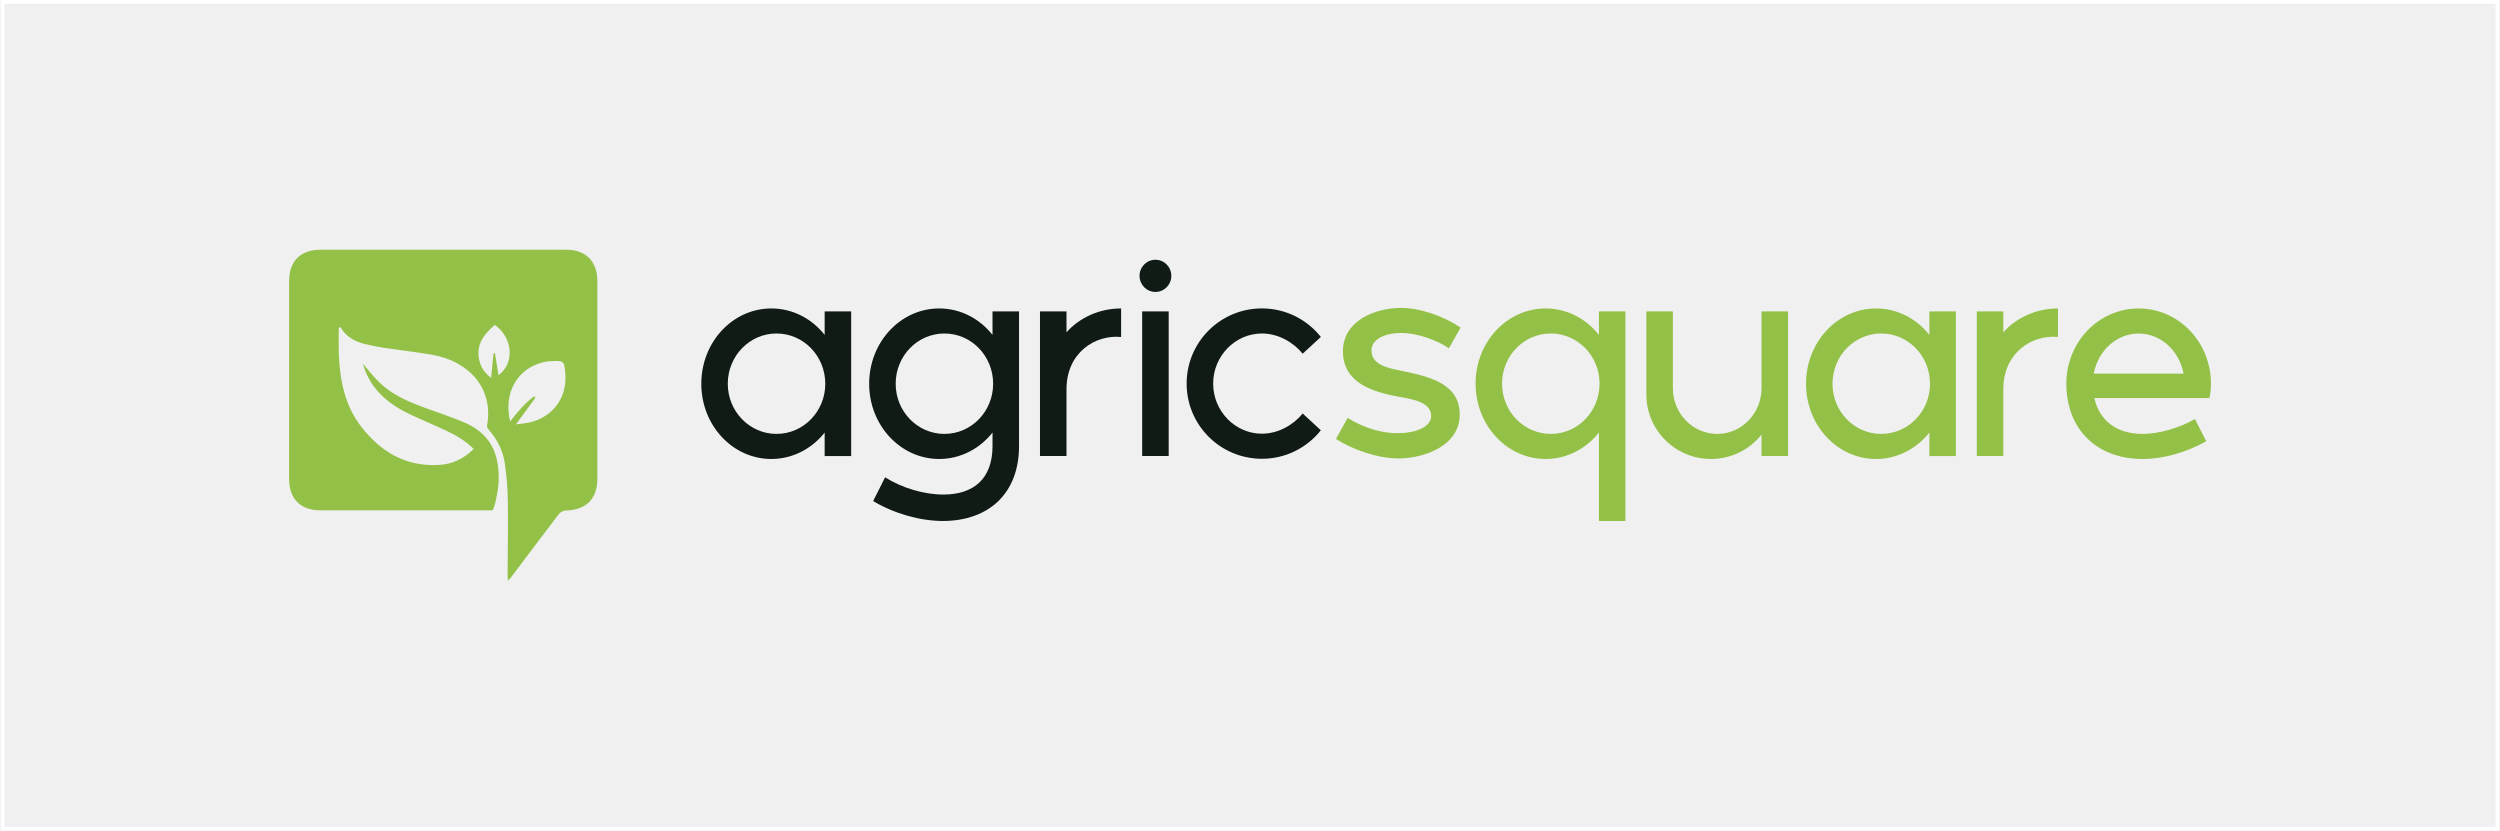
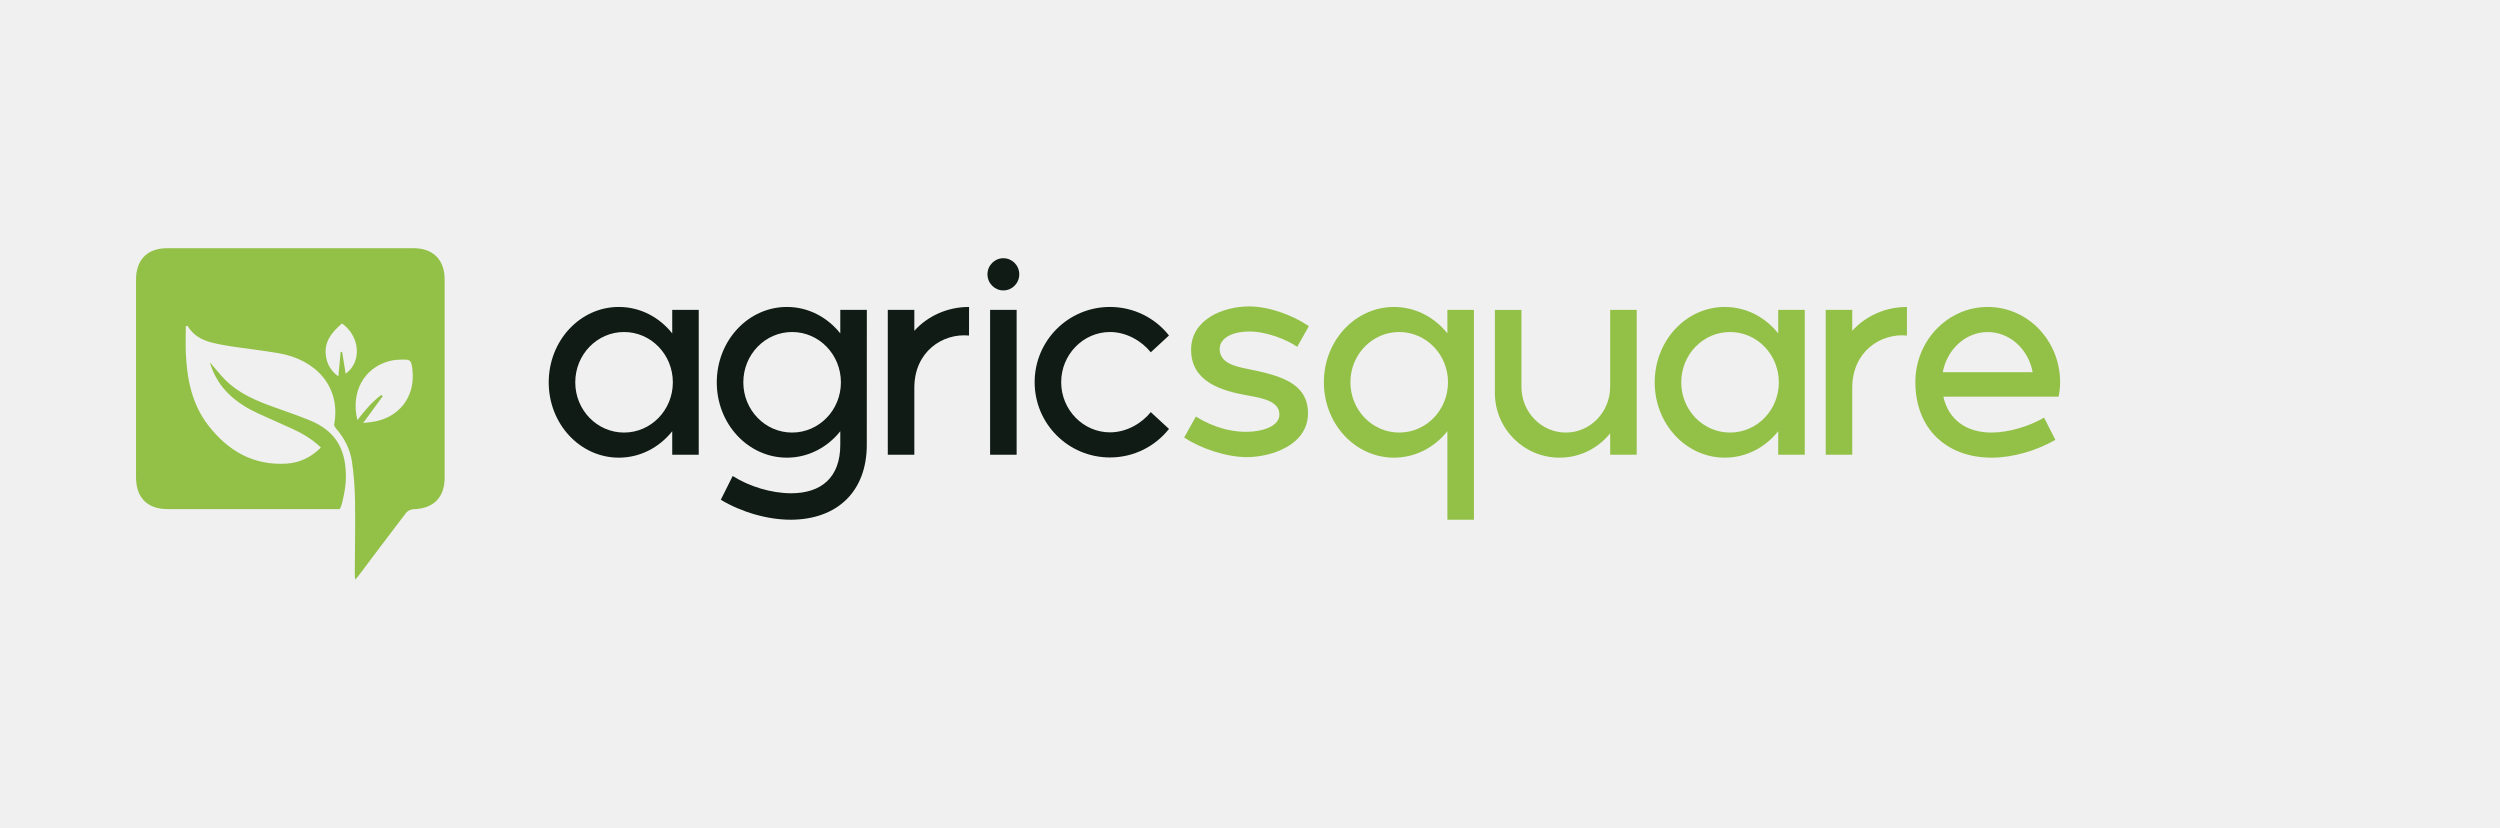
- <svg xmlns="http://www.w3.org/2000/svg" xml:space="preserve" width="599px" height="199px" version="1.1" style="shape-rendering:geometricPrecision; text-rendering:geometricPrecision; image-rendering:optimizeQuality; fill-rule:evenodd; clip-rule:evenodd" viewBox="0 0 606.86 201.73">
+ <svg xmlns="http://www.w3.org/2000/svg" xml:space="preserve" width="601px" height="199px" version="1.1" style="shape-rendering:geometricPrecision; text-rendering:geometricPrecision; image-rendering:optimizeQuality; fill-rule:evenodd; clip-rule:evenodd" viewBox="0 0 608.9 201.8">
  <defs>
    <style type="text/css">
   
-     .str0 {stroke:white;stroke-width:0.9;stroke-miterlimit:2.613}
    .fil2 {fill:none}
    .fil0 {fill:#0F1B14;fill-rule:nonzero}
    .fil1 {fill:#93C148;fill-rule:nonzero}
   
  </style>
  </defs>
  <g id="Layer_x0020_1">
-     <g id="_1983177127488">
-       <path class="fil0" d="M200.27 93.21c0,-6.76 -5.3,-12.21 -11.84,-12.21 -6.54,0 -11.84,5.45 -11.84,12.21 0,6.73 5.3,12.18 11.84,12.18 6.54,0 11.84,-5.45 11.84,-12.18zm6.29 -17.58l0 35.14 -6.44 0 0 -5.7c-3.12,3.92 -7.76,6.41 -12.95,6.41 -9.41,0 -17.01,-8.17 -17.01,-18.26 0,-10.13 7.6,-18.3 17.01,-18.3 5.19,0 9.83,2.48 12.95,6.42l0 -5.71 6.44 0z" />
-       <path class="fil0" d="M241.04 93.21c0,-6.76 -5.29,-12.21 -11.83,-12.21 -6.55,0 -11.84,5.45 -11.84,12.21 0,6.73 5.29,12.18 11.84,12.18 6.54,0 11.83,-5.45 11.83,-12.18zm6.29 -17.58l0 32.73c0,11.39 -7.23,18.1 -18.35,18.18 -5.63,0.03 -12.08,-1.83 -17.08,-4.84l2.9 -5.77c4.06,2.58 9.45,4.19 14.16,4.19 7.28,0 11.93,-3.78 11.93,-11.76l0 -3.29c-3.12,3.92 -7.76,6.41 -12.95,6.41 -9.4,0 -17.01,-8.17 -17.01,-18.26 0,-10.13 7.61,-18.3 17.01,-18.3 5.19,0 9.83,2.48 12.95,6.42l0 -5.71 6.44 0z" />
-       <path class="fil0" d="M272.13 74.92l-0.01 6.93c-6.37,-0.62 -13.26,3.88 -13.26,12.67l0 16.24 -6.44 0 0 -35.13 6.44 0 0 5.08c3.14,-3.52 7.92,-5.79 13.27,-5.79z" />
-       <path class="fil0" d="M277.24 75.63l6.44 0 0 35.13 -6.44 0 0 -35.13zm-0.64 -8.63c0,-2.16 1.73,-3.91 3.86,-3.91 2.13,0 3.86,1.75 3.86,3.91 0,2.16 -1.73,3.91 -3.86,3.91 -2.13,0 -3.86,-1.75 -3.86,-3.91z" />
-       <path class="fil0" d="M316.22 100.43l4.42 4.08c-3.34,4.21 -8.51,6.92 -14.32,6.92 -10.11,0 -18.28,-8.17 -18.28,-18.26 0,-10.08 8.17,-18.26 18.28,-18.26 5.81,0 10.98,2.71 14.32,6.93l-4.42 4.07c-2.24,-2.77 -5.93,-4.91 -9.9,-4.91 -6.47,0 -11.84,5.46 -11.84,12.17 0,6.72 5.37,12.17 11.84,12.17 3.97,0 7.66,-2.13 9.9,-4.91z" />
-       <path class="fil1" d="M324.31 106.61l2.84 -5.11c2.27,1.43 6.8,3.74 12.3,3.71 4.09,-0.02 8,-1.45 7.98,-4.19 -0.03,-3.2 -3.97,-3.97 -7.66,-4.62 -6.52,-1.16 -13.73,-3.35 -13.77,-11.05 -0.03,-7.39 7.69,-10.53 14.02,-10.56 4.82,-0.03 10.69,2.12 14.56,4.79l-2.84 5.02c-2.51,-1.76 -7.44,-3.75 -11.66,-3.72 -4.34,0.03 -7.17,1.73 -7.14,4.26 0.03,3.38 3.73,4.21 6.82,4.83 7.78,1.55 14.57,3.36 14.61,10.69 0.03,7.79 -8.92,10.66 -14.76,10.69 -5.12,0.03 -11.33,-2.14 -15.3,-4.74z" />
-       <path class="fil1" d="M388.33 93.18c0,-6.73 -5.3,-12.18 -11.84,-12.18 -6.54,0 -11.84,5.45 -11.84,12.18 0,6.76 5.3,12.21 11.84,12.21 6.54,0 11.84,-5.45 11.84,-12.21zm6.29 -17.55l0 50.91 -6.44 0 0 -21.48c-3.12,3.93 -7.76,6.42 -12.95,6.42 -9.41,0 -17.01,-8.17 -17.01,-18.31 0,-10.08 7.6,-18.25 17.01,-18.25 5.19,0 9.83,2.48 12.95,6.41l0 -5.7 6.44 0z" />
-       <path class="fil1" d="M434.11 75.63l0 35.13 -6.44 0 0 -5.19c-2.87,3.6 -7.3,5.91 -12.28,5.91 -8.67,0 -15.69,-7.02 -15.69,-15.69l0 -20.15 6.44 0 0 18.64c0,6.14 4.82,11.11 10.77,11.11 5.95,0 10.76,-4.97 10.76,-11.11l0 -18.65 6.44 0z" />
-       <path class="fil1" d="M468.59 93.21c0,-6.76 -5.3,-12.21 -11.84,-12.21 -6.54,0 -11.84,5.45 -11.84,12.21 0,6.73 5.3,12.18 11.84,12.18 6.54,0 11.84,-5.45 11.84,-12.18zm6.29 -17.58l0 35.14 -6.44 0 0 -5.7c-3.12,3.92 -7.76,6.41 -12.95,6.41 -9.41,0 -17.01,-8.17 -17.01,-18.26 0,-10.13 7.6,-18.3 17.01,-18.3 5.19,0 9.83,2.48 12.95,6.42l0 -5.71 6.44 0z" />
-       <path class="fil1" d="M499.68 74.92l-0.01 6.93c-6.37,-0.62 -13.27,3.88 -13.27,12.67l0 16.24 -6.44 0 0 -35.13 6.44 0 0 5.08c3.15,-3.52 7.93,-5.79 13.28,-5.79z" />
-       <path class="fil1" d="M530.17 90.74c-1.03,-5.55 -5.52,-9.73 -10.9,-9.73 -5.38,0 -9.87,4.18 -10.9,9.73l21.8 0zm-9.95 14.65c4.08,-0.02 8.97,-1.44 12.72,-3.62l2.75 5.4c-4.67,2.65 -10.35,4.31 -15.46,4.31 -11.01,0 -18.5,-7.06 -18.52,-18.29 -0.01,-10.1 7.85,-18.27 17.56,-18.27 9.71,0 17.56,8.17 17.56,18.26 0,1.2 -0.13,2.38 -0.36,3.5l-27.96 0c1.24,5.6 5.58,8.72 11.71,8.71z" />
-       <path class="fil1" d="M119.69 85.82c0.11,0 0.23,0 0.35,0 0.28,1.76 0.57,3.51 0.86,5.3 3.97,-2.87 3.52,-9.07 -0.9,-12.2 -2.35,2.05 -4.33,4.28 -3.91,7.75 0.25,2.08 1.2,3.76 3.03,5.1 0.21,-2.14 0.39,-4.05 0.57,-5.95zm5.46 17.25c0.66,-0.08 1.27,-0.14 1.87,-0.22 6.75,-0.83 10.89,-6.11 10.05,-12.8 -0.27,-2.23 -0.41,-2.39 -2.54,-2.37 -0.96,0.02 -1.95,0.09 -2.88,0.33 -6.26,1.58 -9.59,7.51 -7.91,14.35 1.76,-2.26 3.53,-4.44 5.82,-6.09l0.34 0.29c-1.57,2.15 -3.14,4.3 -4.75,6.51zm-43.04 -23.48c0,2.23 -0.08,4.47 0.02,6.7 0.28,6.23 1.49,12.25 5.4,17.31 4.77,6.19 10.94,9.83 19.03,9.32 3.19,-0.2 5.95,-1.52 8.32,-3.9 -2.04,-1.96 -4.36,-3.36 -6.85,-4.5 -2.81,-1.3 -5.66,-2.5 -8.46,-3.81 -5.31,-2.47 -9.58,-5.98 -11.45,-11.8 -0.06,-0.16 -0.09,-0.33 -0.14,-0.55 1.3,1.5 2.46,3.02 3.81,4.35 3.25,3.21 7.36,4.95 11.59,6.46 2.91,1.04 5.82,2.05 8.69,3.21 6.72,2.71 9.11,7.49 8.86,14.63 -0.07,2.15 -1.08,6.95 -1.55,6.95 -13.88,0 -27.76,0 -41.65,0 -4.96,0 -7.69,-2.75 -7.7,-7.74 0,-15.96 0,-31.92 0.01,-47.89 0,-4.9 2.75,-7.67 7.62,-7.67 19.89,0 39.79,0 59.69,0 4.77,0 7.56,2.81 7.56,7.61 0.01,16.01 0,32.01 0,48.02 0,4.89 -2.7,7.56 -7.64,7.71 -0.59,0.02 -1.36,0.4 -1.72,0.87 -3.89,5.08 -7.72,10.21 -11.58,15.32 -0.18,0.24 -0.4,0.45 -0.79,0.88 -0.03,-0.66 -0.07,-1.08 -0.07,-1.49 0.03,-5.93 0.15,-11.85 0.06,-17.78 -0.05,-3.12 -0.29,-6.27 -0.75,-9.36 -0.45,-3.01 -1.82,-5.69 -3.85,-8.01 -0.23,-0.27 -0.51,-0.7 -0.46,-0.99 1.69,-9.18 -4.44,-15.75 -13.43,-17.29 -3.78,-0.66 -7.61,-1.07 -11.4,-1.64 -1.66,-0.25 -3.31,-0.56 -4.93,-0.97 -2.4,-0.62 -4.5,-1.77 -5.82,-4.04 -0.14,0.03 -0.28,0.06 -0.42,0.09z" />
+     <g id="_2021828436656">
+       <path class="fil0" d="M163.75 93.21c0,-6.79 -5.32,-12.27 -11.9,-12.27 -6.57,0 -11.89,5.48 -11.89,12.27 0,6.76 5.32,12.24 11.89,12.24 6.58,0 11.9,-5.48 11.9,-12.24zm6.31 -17.67l0 35.31 -6.46 0 0 -5.72c-3.14,3.94 -7.8,6.44 -13.02,6.44 -9.45,0 -17.09,-8.21 -17.09,-18.35 0,-10.18 7.64,-18.39 17.09,-18.39 5.22,0 9.88,2.5 13.02,6.45l0 -5.74 6.46 0z" />
+       <path class="fil0" d="M204.72 93.21c0,-6.79 -5.32,-12.27 -11.9,-12.27 -6.57,0 -11.89,5.48 -11.89,12.27 0,6.76 5.32,12.24 11.89,12.24 6.58,0 11.9,-5.48 11.9,-12.24zm6.32 -17.67l-0.01 32.89c0,11.45 -7.26,18.19 -18.43,18.27 -5.66,0.03 -12.15,-1.84 -17.16,-4.87l2.9 -5.79c4.09,2.6 9.51,4.21 14.24,4.21 7.31,0 11.99,-3.8 11.99,-11.82l0 -3.3c-3.14,3.94 -7.8,6.44 -13.01,6.44 -9.46,0 -17.1,-8.21 -17.1,-18.35 0,-10.18 7.64,-18.39 17.1,-18.39 5.21,0 9.87,2.5 13.01,6.45l0 -5.74 6.47 0z" />
+       <path class="fil0" d="M235.96 74.83l-0.01 6.97c-6.4,-0.62 -13.33,3.89 -13.33,12.73l0 16.32 -6.47 0 0 -35.31 6.47 0 0 5.11c3.16,-3.54 7.96,-5.82 13.34,-5.82z" />
+       <path class="fil0" d="M241.09 75.54l6.47 0 0 35.31 -6.47 0 0 -35.31zm-0.64 -8.67c0,-2.17 1.73,-3.92 3.88,-3.92 2.14,0 3.87,1.75 3.87,3.92 0,2.17 -1.73,3.93 -3.87,3.93 -2.15,0 -3.88,-1.76 -3.88,-3.93z" />
+       <path class="fil0" d="M280.26 100.47l4.44 4.09c-3.35,4.24 -8.55,6.96 -14.39,6.96 -10.16,0 -18.36,-8.21 -18.36,-18.35 0,-10.13 8.2,-18.34 18.36,-18.34 5.84,0 11.04,2.71 14.39,6.95l-4.44 4.1c-2.25,-2.79 -5.96,-4.94 -9.95,-4.94 -6.5,0 -11.89,5.48 -11.89,12.23 0,6.75 5.39,12.23 11.89,12.23 3.99,0 7.7,-2.14 9.95,-4.93z" />
+       <path class="fil1" d="M288.39 106.67l2.86 -5.13c2.27,1.44 6.83,3.76 12.35,3.73 4.11,-0.02 8.04,-1.46 8.02,-4.21 -0.03,-3.22 -3.99,-3.99 -7.7,-4.64 -6.55,-1.17 -13.8,-3.37 -13.83,-11.11 -0.03,-7.42 7.72,-10.58 14.09,-10.61 4.84,-0.03 10.74,2.13 14.62,4.82l-2.84 5.03c-2.53,-1.76 -7.49,-3.76 -11.73,-3.73 -4.36,0.03 -7.19,1.73 -7.17,4.28 0.03,3.4 3.75,4.23 6.85,4.85 7.82,1.56 14.64,3.38 14.68,10.75 0.03,7.82 -8.95,10.71 -14.83,10.74 -5.14,0.02 -11.38,-2.15 -15.37,-4.77z" />
+       <path class="fil1" d="M352.72 93.18c0,-6.76 -5.32,-12.24 -11.9,-12.24 -6.57,0 -11.89,5.48 -11.89,12.24 0,6.79 5.32,12.27 11.89,12.27 6.58,0 11.9,-5.48 11.9,-12.27zm6.32 -17.64l0 51.16 -6.47 0 0 -21.58c-3.14,3.95 -7.8,6.45 -13.01,6.45 -9.46,0 -17.1,-8.21 -17.1,-18.4 0,-10.13 7.64,-18.34 17.1,-18.34 5.21,0 9.87,2.5 13.01,6.44l0 -5.73 6.47 0z" />
+       <path class="fil1" d="M398.72 75.54l0 35.31 -6.47 0 0 -5.23c-2.88,3.63 -7.33,5.95 -12.34,5.95 -8.71,0 -15.76,-7.06 -15.76,-15.76l0 -20.25 6.47 0 0 18.73c0,6.16 4.84,11.16 10.82,11.16 5.97,0 10.81,-5 10.81,-11.16l0 -18.75 6.47 0z" />
+       <path class="fil1" d="M433.37 93.21c0,-6.79 -5.32,-12.27 -11.9,-12.27 -6.57,0 -11.89,5.48 -11.89,12.27 0,6.76 5.32,12.24 11.89,12.24 6.58,0 11.9,-5.48 11.9,-12.24zm6.32 -17.67l0 35.31 -6.47 0 0 -5.72c-3.14,3.94 -7.8,6.44 -13.02,6.44 -9.45,0 -17.09,-8.21 -17.09,-18.35 0,-10.18 7.64,-18.39 17.09,-18.39 5.22,0 9.88,2.5 13.02,6.45l0 -5.74 6.47 0z" />
+       <path class="fil1" d="M464.61 74.83l-0.01 6.97c-6.4,-0.62 -13.33,3.89 -13.33,12.73l0 16.32 -6.47 0 0 -35.31 6.47 0 0 5.11c3.16,-3.54 7.96,-5.82 13.34,-5.82z" />
+       <path class="fil1" d="M495.25 90.73c-1.04,-5.58 -5.55,-9.78 -10.95,-9.78 -5.41,0 -9.92,4.2 -10.96,9.78l21.91 0zm-10 14.72c4.1,-0.02 9.01,-1.45 12.78,-3.64l2.76 5.42c-4.69,2.67 -10.4,4.34 -15.53,4.34 -11.06,0 -18.59,-7.1 -18.61,-18.38 -0.01,-10.15 7.89,-18.36 17.65,-18.36 9.76,0 17.64,8.21 17.64,18.35 0,1.21 -0.13,2.39 -0.37,3.52l-28.09 0c1.25,5.63 5.61,8.75 11.77,8.75z" />
+       <path class="fil1" d="M82.77 85.78c0.12,0 0.24,0.01 0.36,0.01 0.28,1.76 0.57,3.52 0.86,5.32 3.99,-2.89 3.54,-9.11 -0.9,-12.26 -2.36,2.06 -4.36,4.3 -3.93,7.78 0.25,2.09 1.21,3.78 3.05,5.14 0.2,-2.16 0.38,-4.07 0.56,-5.99zm5.49 17.34c0.67,-0.08 1.28,-0.15 1.89,-0.22 6.77,-0.83 10.93,-6.14 10.1,-12.87 -0.28,-2.24 -0.42,-2.4 -2.56,-2.37 -0.97,0.01 -1.96,0.09 -2.89,0.32 -6.3,1.59 -9.64,7.55 -7.95,14.42 1.76,-2.26 3.54,-4.46 5.85,-6.12l0.34 0.29c-1.58,2.16 -3.16,4.32 -4.78,6.55zm-43.24 -23.59c0,2.24 -0.09,4.48 0.01,6.72 0.29,6.27 1.51,12.31 5.43,17.4 4.8,6.22 10.99,9.88 19.12,9.37 3.21,-0.2 5.98,-1.54 8.37,-3.92 -2.05,-1.97 -4.39,-3.38 -6.89,-4.53 -2.82,-1.3 -5.68,-2.51 -8.5,-3.82 -5.33,-2.49 -9.62,-6.02 -11.51,-11.86 -0.05,-0.16 -0.08,-0.33 -0.14,-0.55 1.31,1.5 2.47,3.03 3.83,4.37 3.27,3.22 7.4,4.97 11.64,6.49 2.93,1.04 5.86,2.06 8.74,3.22 6.75,2.72 9.15,7.53 8.91,14.7 -0.08,2.16 -1.09,6.99 -1.56,6.99 -13.95,0 -27.9,0 -41.85,0 -4.99,0 -7.74,-2.77 -7.74,-7.78 0,-16.04 0,-32.08 0,-48.12 0,-4.93 2.77,-7.71 7.66,-7.71 19.99,0 39.99,0 59.98,0 4.79,0 7.6,2.82 7.6,7.65 0,16.08 0,32.16 0,48.25 0,4.91 -2.71,7.59 -7.67,7.75 -0.6,0.02 -1.37,0.4 -1.73,0.87 -3.92,5.1 -7.77,10.26 -11.64,15.4 -0.18,0.24 -0.4,0.45 -0.79,0.88 -0.04,-0.66 -0.08,-1.08 -0.08,-1.5 0.03,-5.95 0.15,-11.91 0.06,-17.86 -0.05,-3.14 -0.29,-6.3 -0.75,-9.41 -0.45,-3.02 -1.83,-5.72 -3.87,-8.05 -0.23,-0.27 -0.51,-0.7 -0.46,-0.99 1.69,-9.22 -4.46,-15.82 -13.5,-17.38 -3.8,-0.65 -7.64,-1.07 -11.46,-1.65 -1.66,-0.25 -3.32,-0.55 -4.95,-0.97 -2.41,-0.62 -4.52,-1.78 -5.84,-4.06 -0.15,0.04 -0.28,0.07 -0.42,0.1z" />
    </g>
-     <rect class="fil2 str0" x="0.45" y="0.45" width="605.96" height="200.83" />
+     <rect class="fil2" width="608.9" height="201.8" />
  </g>
</svg>
